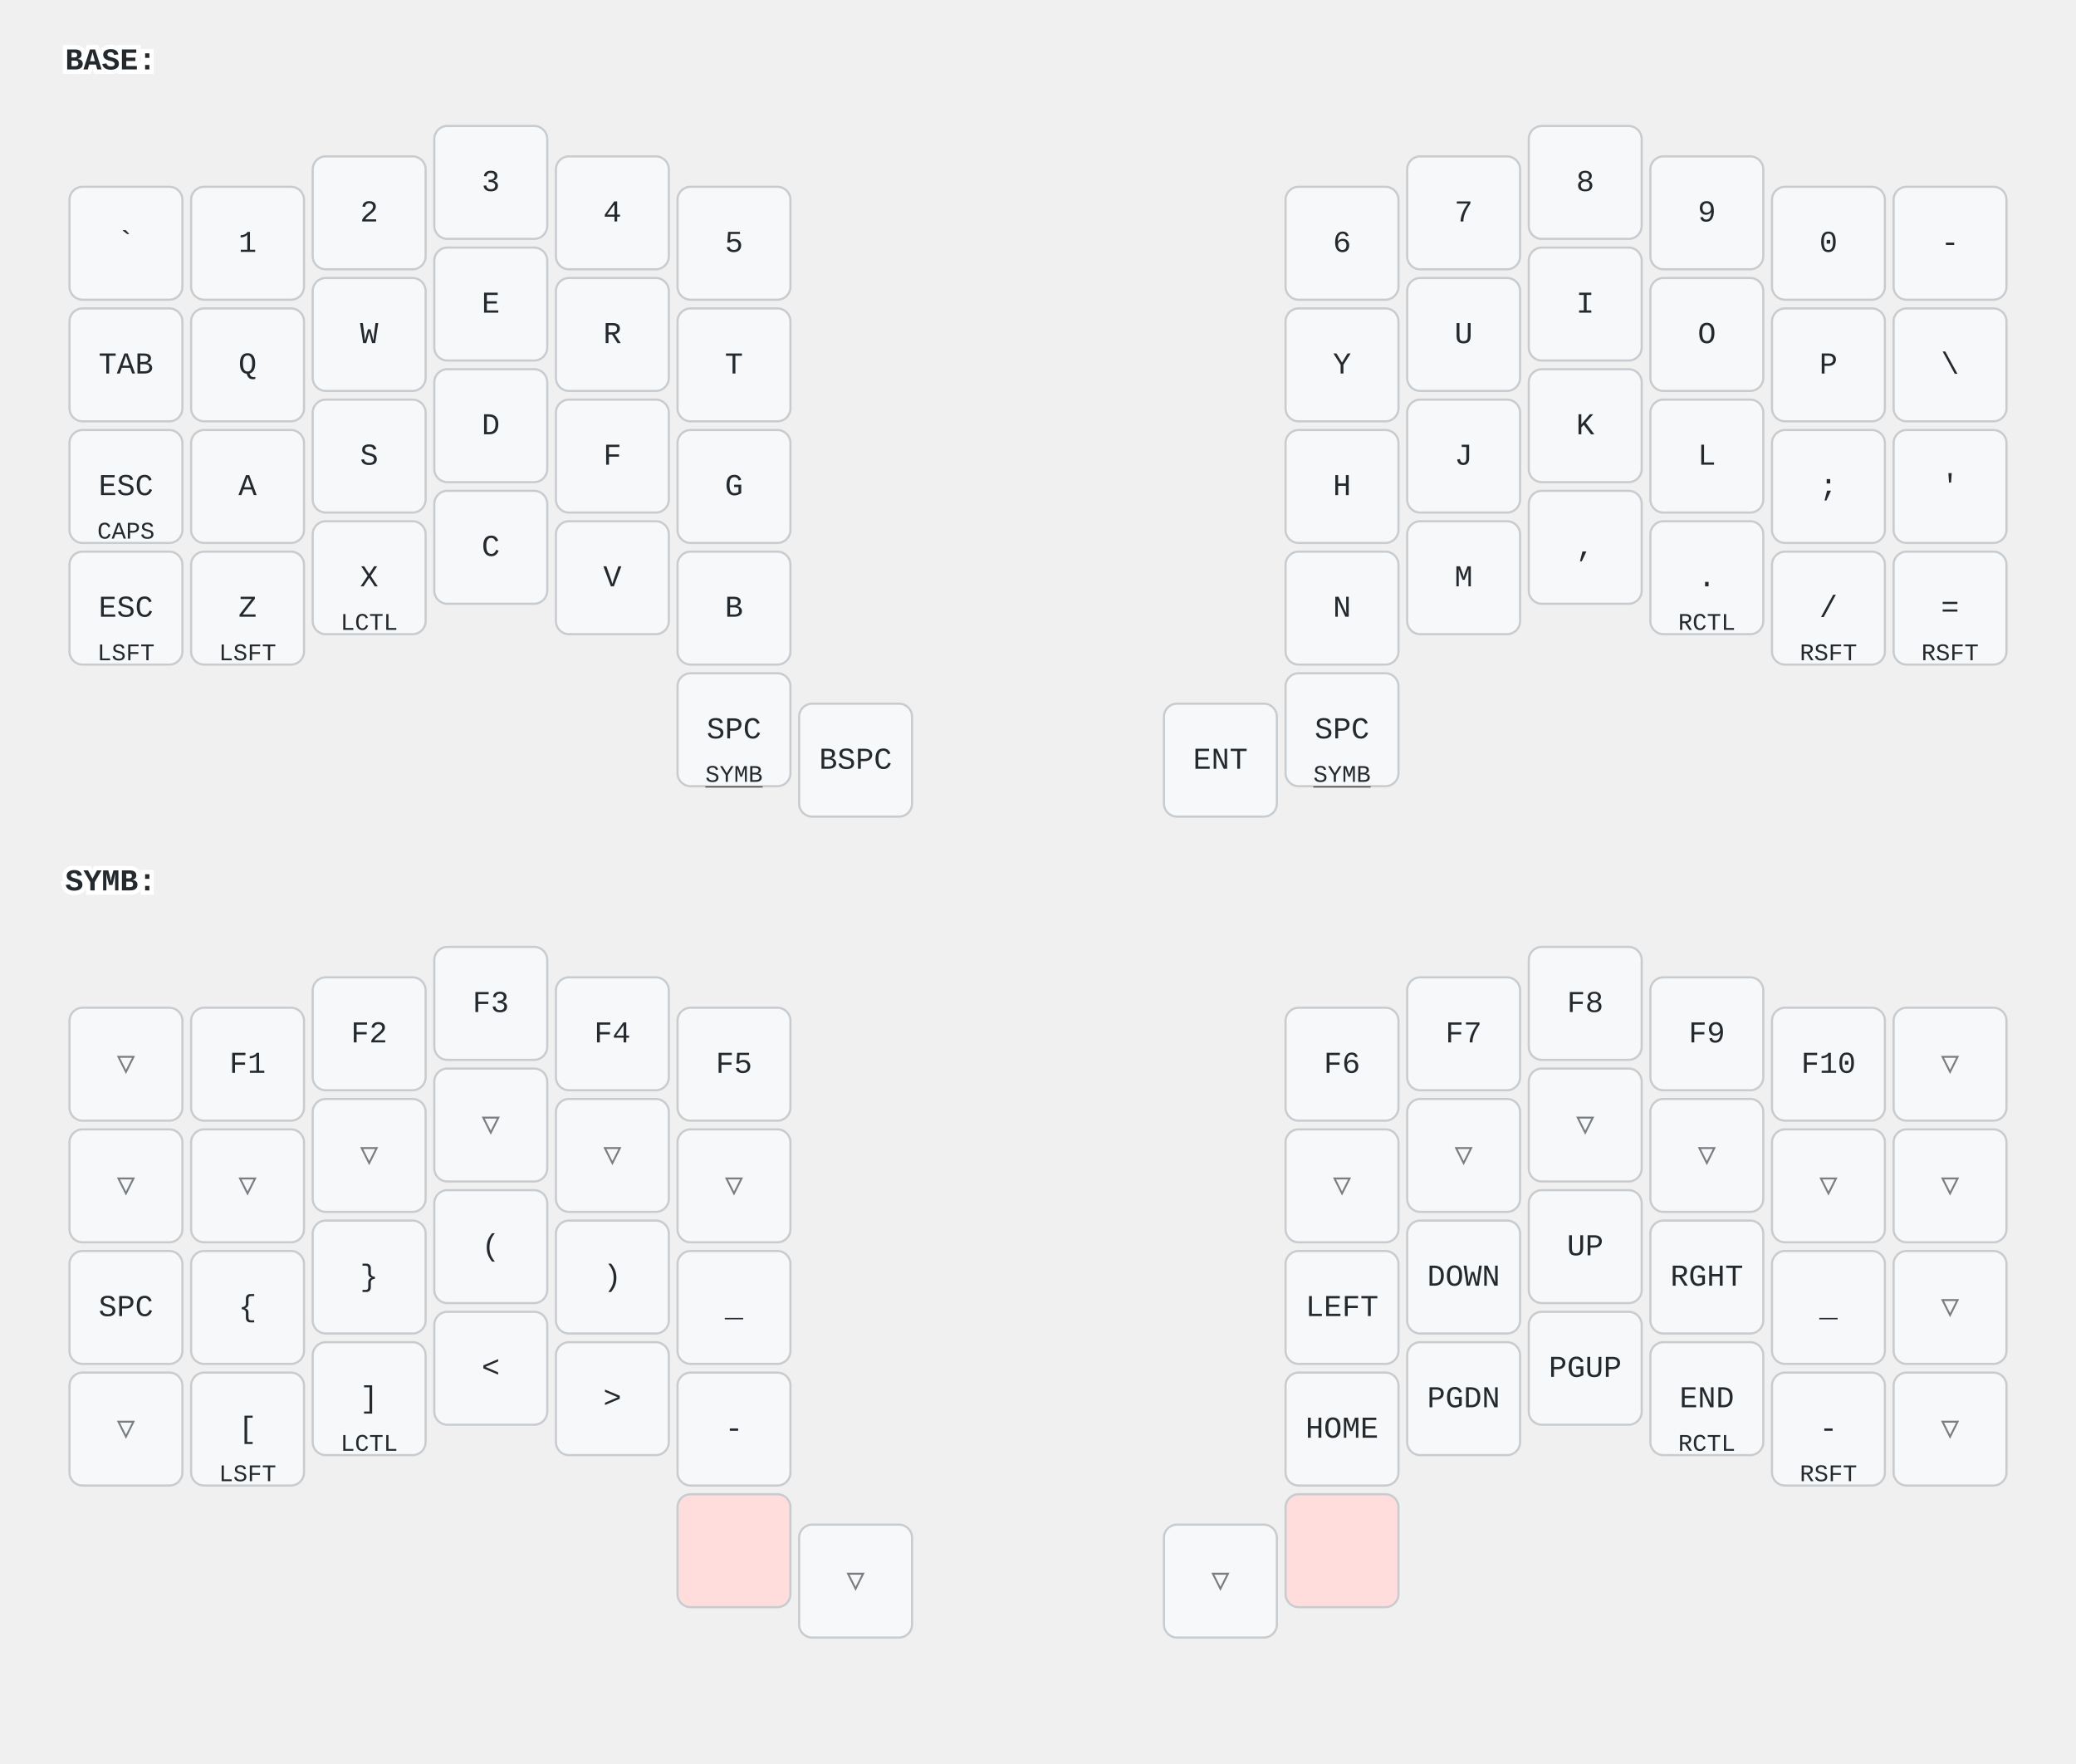
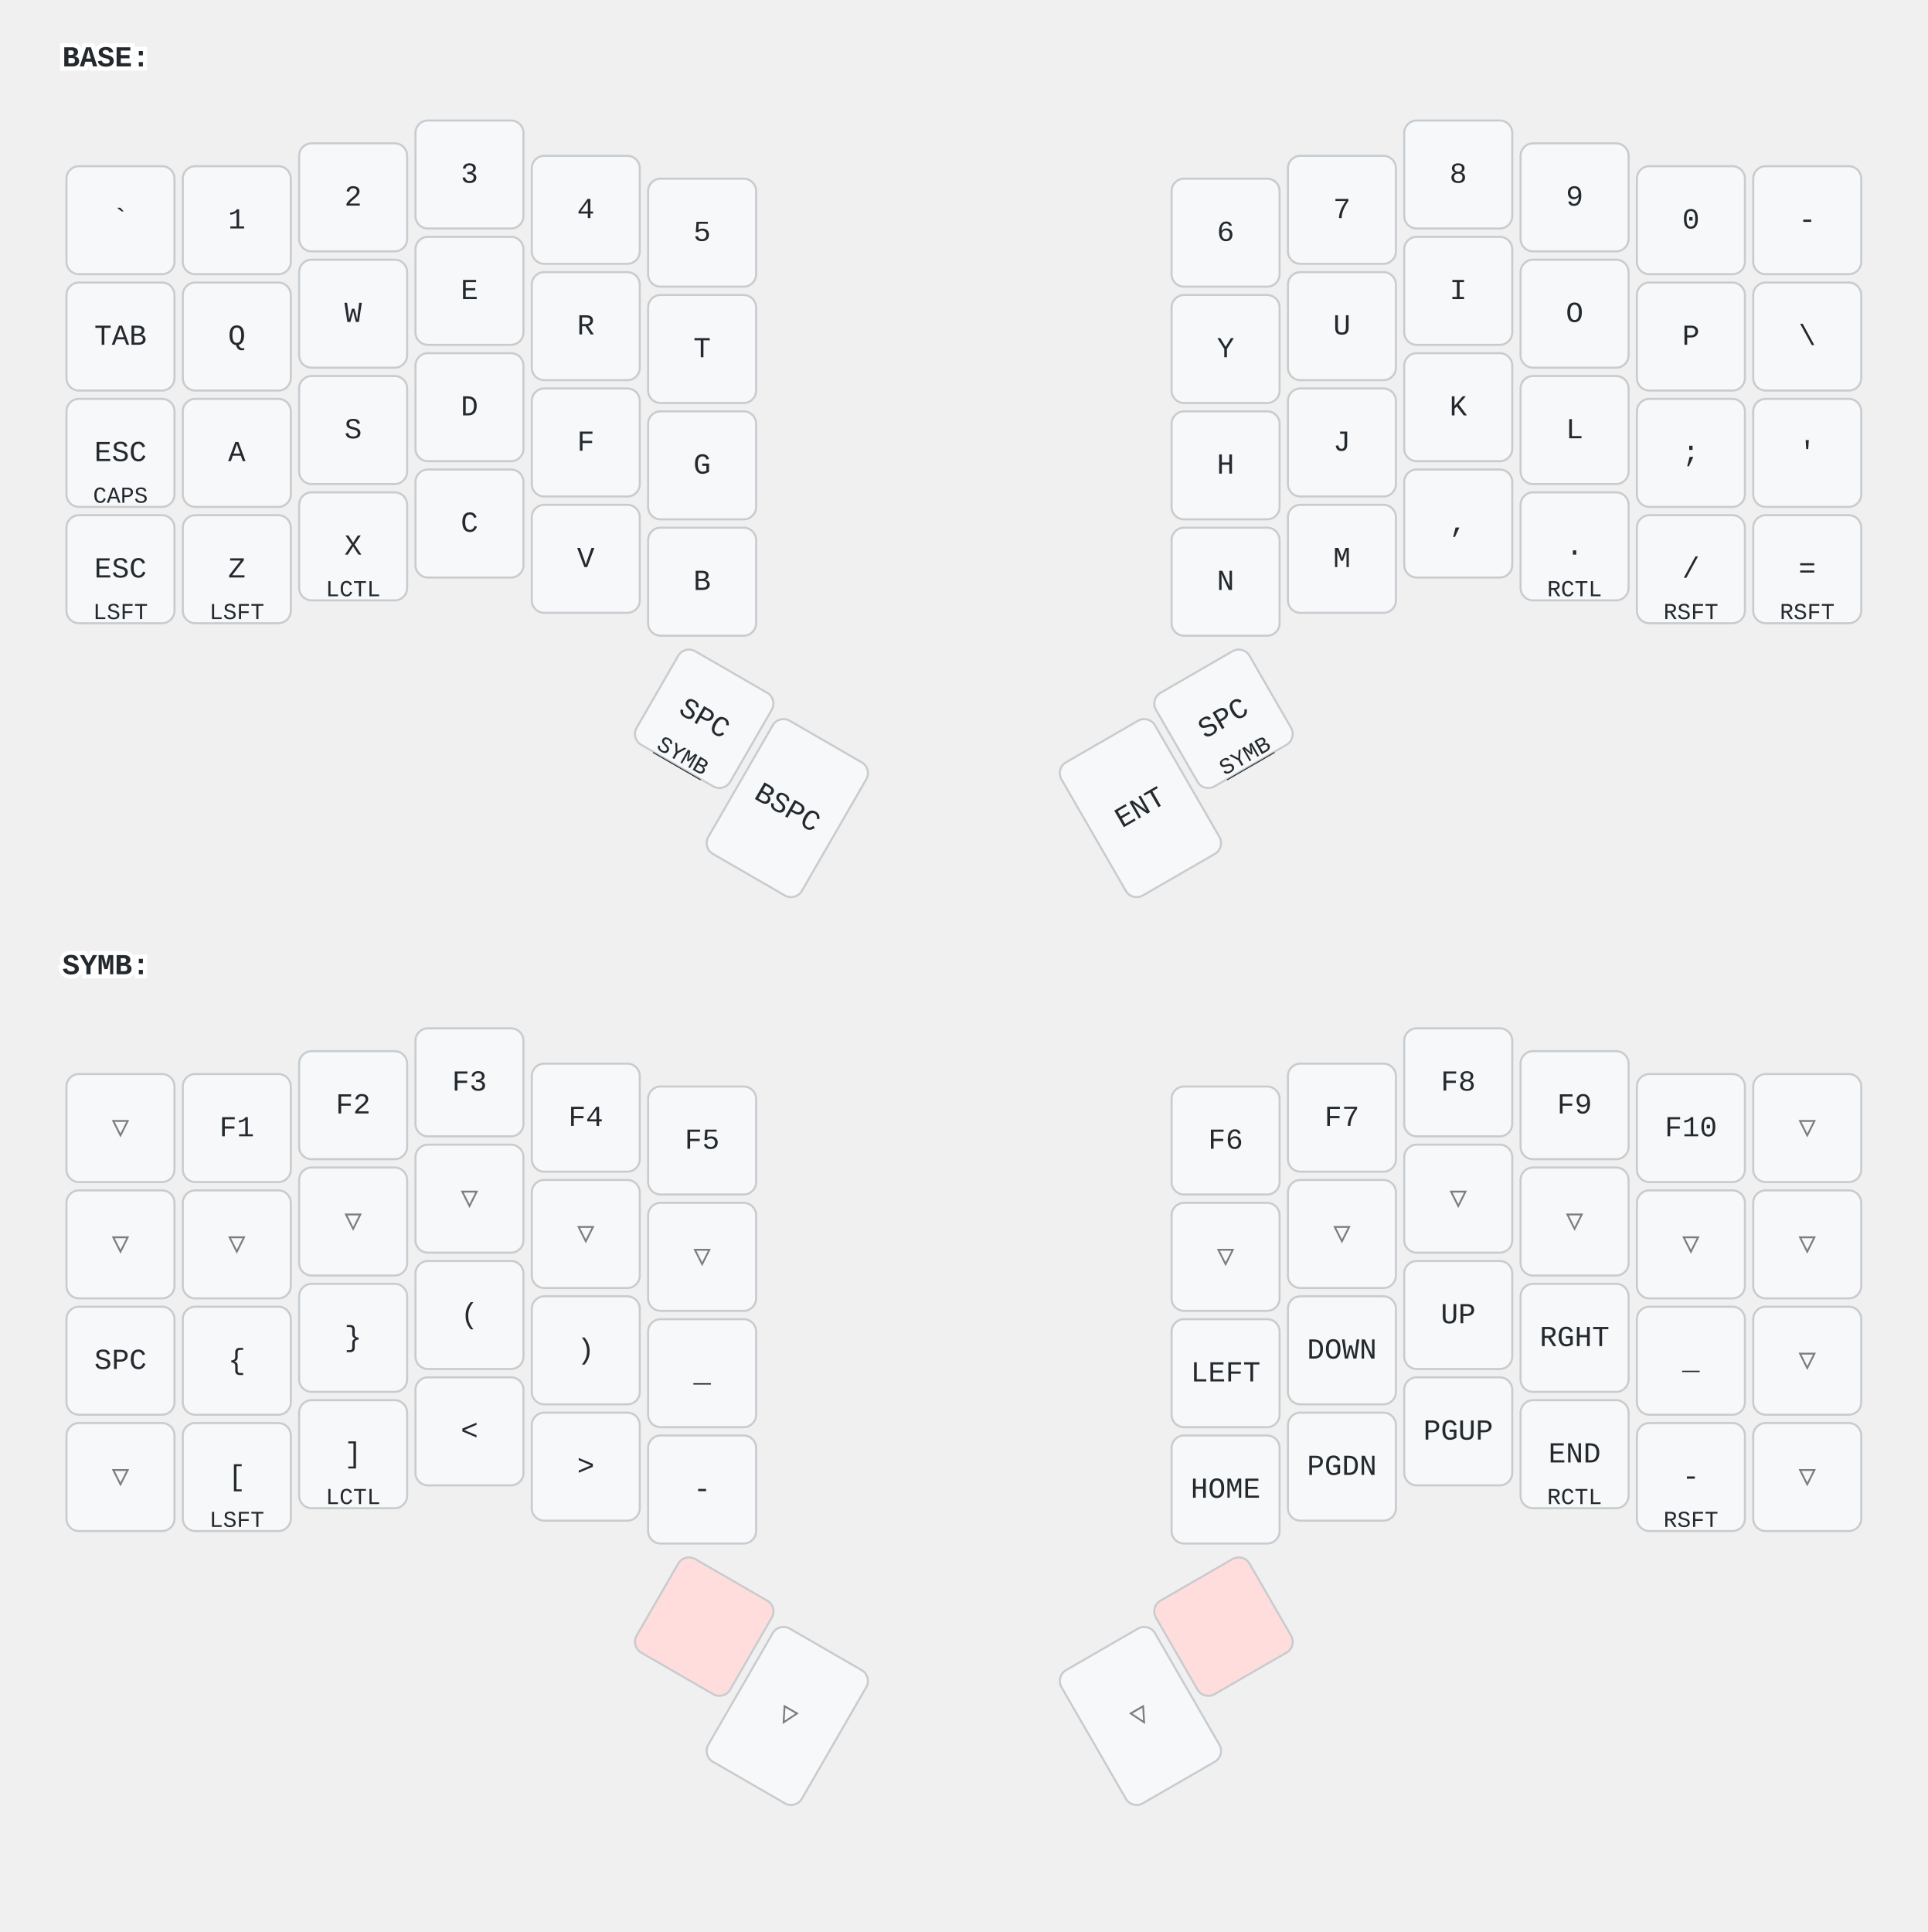
- <svg xmlns="http://www.w3.org/2000/svg" width="956" height="812" viewBox="0 0 956 812" class="keymap">
+ <svg xmlns="http://www.w3.org/2000/svg" width="928" height="930" viewBox="0 0 928 930" class="keymap">
  <style>/* inherit to force styles through use tags */
svg path {
    fill: inherit;
}

/* font and background color specifications */
svg.keymap {
    font-family: SFMono-Regular,Consolas,Liberation Mono,Menlo,monospace;
    font-size: 14px;
    font-kerning: normal;
    text-rendering: optimizeLegibility;
    fill: #24292e;
}

/* default key styling */
rect.key {
    fill: #f6f8fa;
}

rect.key, rect.combo {
    stroke: #c9cccf;
    stroke-width: 1;
}

/* default key side styling, only used is draw_key_sides is set */
rect.side {
    filter: brightness(90%);
}

/* color accent for combo boxes */
rect.combo, rect.combo-separate {
    fill: #cdf;
}

/* color accent for held keys */
rect.held, rect.combo.held {
    fill: #fdd;
}

/* color accent for ghost (optional) keys */
rect.ghost, rect.combo.ghost {
    stroke-dasharray: 4, 4;
    stroke-width: 2;
}

text {
    text-anchor: middle;
    dominant-baseline: middle;
}

/* styling for layer labels */
text.label {
    font-weight: bold;
    text-anchor: start;
    stroke: white;
    stroke-width: 4;
    paint-order: stroke;
}

/* styling for optional footer */
text.footer {
    text-anchor: end;
    dominant-baseline: auto;
    stroke: white;
    stroke-width: 4;
    paint-order: stroke;
}

/* styling for combo tap, and key non-tap label text */
text.combo, text.hold, text.shifted, text.left, text.right, text.tl, text.tr, text.bl, text.br {
    font-size: 11px;
}

text.hold, text.bl, text.br {
    text-anchor: middle;
    dominant-baseline: auto;
}

text.shifted, text.tl, text.tr {
    text-anchor: middle;
    dominant-baseline: hanging;
}

text.left, text.tl, text.bl {
    text-anchor: start;
}

text.right, text.tr, text.br {
    text-anchor: end;
}

text.layer-activator {
    text-decoration: underline;
}

/* styling for hold/shifted label text in combo box */
text.combo.hold, text.combo.shifted, text.combo.left, text.combo.right {
    font-size: 8px;
}

/* lighter symbol for transparent keys */
text.trans {
    fill: #7b7e81;
}

/* styling for combo dendrons */
path.combo {
    stroke-width: 1;
    stroke: gray;
    fill: none;
}

/* Start Tabler Icons Cleanup */
/* cannot use height/width with glyphs */
.icon-tabler &gt; path {
    fill: inherit;
    stroke: inherit;
    stroke-width: 2;
}
/* hide tabler's default box */
.icon-tabler &gt; path[stroke="none"][fill="none"] {
    visibility: hidden;
}
/* End Tabler Icons Cleanup */

@media (prefers-color-scheme: dark) {
svg.keymap { fill: #d1d6db; }
rect.key { fill: #3f4750; }
rect.key, rect.combo { stroke: #60666c; }
rect.combo, rect.combo-separate { fill: #1f3d7a; }
rect.held, rect.combo.held { fill: #854747; }
text.label, text.footer { stroke: black; }
text.trans { fill: #7e8184; }
path.combo { stroke: #7f7f7f; }

}</style>
  <g transform="translate(30, 0)" class="layer-BASE">
    <text x="0" y="28" class="label" id="BASE">BASE:</text>
    <g transform="translate(0, 56)">
-       <g transform="translate(28, 56)" class="key keypos-0">
+       <g transform="translate(28, 50)" class="key keypos-0">
        <rect rx="6" ry="6" x="-26" y="-26" width="52" height="52" class="key" />
        <text x="0" y="0" class="key tap">`</text>
      </g>
-       <g transform="translate(84, 56)" class="key keypos-1">
+       <g transform="translate(84, 50)" class="key keypos-1">
        <rect rx="6" ry="6" x="-26" y="-26" width="52" height="52" class="key" />
        <text x="0" y="0" class="key tap">1</text>
      </g>
-       <g transform="translate(140, 42)" class="key keypos-2">
+       <g transform="translate(140, 39)" class="key keypos-2">
        <rect rx="6" ry="6" x="-26" y="-26" width="52" height="52" class="key" />
        <text x="0" y="0" class="key tap">2</text>
      </g>
      <g transform="translate(196, 28)" class="key keypos-3">
        <rect rx="6" ry="6" x="-26" y="-26" width="52" height="52" class="key" />
        <text x="0" y="0" class="key tap">3</text>
      </g>
-       <g transform="translate(252, 42)" class="key keypos-4">
+       <g transform="translate(252, 45)" class="key keypos-4">
        <rect rx="6" ry="6" x="-26" y="-26" width="52" height="52" class="key" />
        <text x="0" y="0" class="key tap">4</text>
      </g>
      <g transform="translate(308, 56)" class="key keypos-5">
        <rect rx="6" ry="6" x="-26" y="-26" width="52" height="52" class="key" />
        <text x="0" y="0" class="key tap">5</text>
      </g>
-       <g transform="translate(588, 56)" class="key keypos-6">
+       <g transform="translate(560, 56)" class="key keypos-6">
        <rect rx="6" ry="6" x="-26" y="-26" width="52" height="52" class="key" />
        <text x="0" y="0" class="key tap">6</text>
      </g>
-       <g transform="translate(644, 42)" class="key keypos-7">
+       <g transform="translate(616, 45)" class="key keypos-7">
        <rect rx="6" ry="6" x="-26" y="-26" width="52" height="52" class="key" />
        <text x="0" y="0" class="key tap">7</text>
      </g>
-       <g transform="translate(700, 28)" class="key keypos-8">
+       <g transform="translate(672, 28)" class="key keypos-8">
        <rect rx="6" ry="6" x="-26" y="-26" width="52" height="52" class="key" />
        <text x="0" y="0" class="key tap">8</text>
      </g>
-       <g transform="translate(756, 42)" class="key keypos-9">
+       <g transform="translate(728, 39)" class="key keypos-9">
        <rect rx="6" ry="6" x="-26" y="-26" width="52" height="52" class="key" />
        <text x="0" y="0" class="key tap">9</text>
      </g>
-       <g transform="translate(812, 56)" class="key keypos-10">
+       <g transform="translate(784, 50)" class="key keypos-10">
        <rect rx="6" ry="6" x="-26" y="-26" width="52" height="52" class="key" />
        <text x="0" y="0" class="key tap">0</text>
      </g>
-       <g transform="translate(868, 56)" class="key keypos-11">
+       <g transform="translate(840, 50)" class="key keypos-11">
        <rect rx="6" ry="6" x="-26" y="-26" width="52" height="52" class="key" />
        <text x="0" y="0" class="key tap">-</text>
      </g>
-       <g transform="translate(28, 112)" class="key keypos-12">
+       <g transform="translate(28, 106)" class="key keypos-12">
        <rect rx="6" ry="6" x="-26" y="-26" width="52" height="52" class="key" />
        <text x="0" y="0" class="key tap">TAB</text>
      </g>
-       <g transform="translate(84, 112)" class="key keypos-13">
+       <g transform="translate(84, 106)" class="key keypos-13">
        <rect rx="6" ry="6" x="-26" y="-26" width="52" height="52" class="key" />
        <text x="0" y="0" class="key tap">Q</text>
      </g>
-       <g transform="translate(140, 98)" class="key keypos-14">
+       <g transform="translate(140, 95)" class="key keypos-14">
        <rect rx="6" ry="6" x="-26" y="-26" width="52" height="52" class="key" />
        <text x="0" y="0" class="key tap">W</text>
      </g>
      <g transform="translate(196, 84)" class="key keypos-15">
        <rect rx="6" ry="6" x="-26" y="-26" width="52" height="52" class="key" />
        <text x="0" y="0" class="key tap">E</text>
      </g>
-       <g transform="translate(252, 98)" class="key keypos-16">
+       <g transform="translate(252, 101)" class="key keypos-16">
        <rect rx="6" ry="6" x="-26" y="-26" width="52" height="52" class="key" />
        <text x="0" y="0" class="key tap">R</text>
      </g>
      <g transform="translate(308, 112)" class="key keypos-17">
        <rect rx="6" ry="6" x="-26" y="-26" width="52" height="52" class="key" />
        <text x="0" y="0" class="key tap">T</text>
      </g>
-       <g transform="translate(588, 112)" class="key keypos-18">
+       <g transform="translate(560, 112)" class="key keypos-18">
        <rect rx="6" ry="6" x="-26" y="-26" width="52" height="52" class="key" />
        <text x="0" y="0" class="key tap">Y</text>
      </g>
-       <g transform="translate(644, 98)" class="key keypos-19">
+       <g transform="translate(616, 101)" class="key keypos-19">
        <rect rx="6" ry="6" x="-26" y="-26" width="52" height="52" class="key" />
        <text x="0" y="0" class="key tap">U</text>
      </g>
-       <g transform="translate(700, 84)" class="key keypos-20">
+       <g transform="translate(672, 84)" class="key keypos-20">
        <rect rx="6" ry="6" x="-26" y="-26" width="52" height="52" class="key" />
        <text x="0" y="0" class="key tap">I</text>
      </g>
-       <g transform="translate(756, 98)" class="key keypos-21">
+       <g transform="translate(728, 95)" class="key keypos-21">
        <rect rx="6" ry="6" x="-26" y="-26" width="52" height="52" class="key" />
        <text x="0" y="0" class="key tap">O</text>
      </g>
-       <g transform="translate(812, 112)" class="key keypos-22">
+       <g transform="translate(784, 106)" class="key keypos-22">
        <rect rx="6" ry="6" x="-26" y="-26" width="52" height="52" class="key" />
        <text x="0" y="0" class="key tap">P</text>
      </g>
-       <g transform="translate(868, 112)" class="key keypos-23">
+       <g transform="translate(840, 106)" class="key keypos-23">
        <rect rx="6" ry="6" x="-26" y="-26" width="52" height="52" class="key" />
        <text x="0" y="0" class="key tap">\</text>
      </g>
-       <g transform="translate(28, 168)" class="key keypos-24">
+       <g transform="translate(28, 162)" class="key keypos-24">
        <rect rx="6" ry="6" x="-26" y="-26" width="52" height="52" class="key" />
        <text x="0" y="0" class="key tap">ESC</text>
        <text x="0" y="24" class="key hold">CAPS</text>
      </g>
-       <g transform="translate(84, 168)" class="key keypos-25">
+       <g transform="translate(84, 162)" class="key keypos-25">
        <rect rx="6" ry="6" x="-26" y="-26" width="52" height="52" class="key" />
        <text x="0" y="0" class="key tap">A</text>
      </g>
-       <g transform="translate(140, 154)" class="key keypos-26">
+       <g transform="translate(140, 151)" class="key keypos-26">
        <rect rx="6" ry="6" x="-26" y="-26" width="52" height="52" class="key" />
        <text x="0" y="0" class="key tap">S</text>
      </g>
      <g transform="translate(196, 140)" class="key keypos-27">
        <rect rx="6" ry="6" x="-26" y="-26" width="52" height="52" class="key" />
        <text x="0" y="0" class="key tap">D</text>
      </g>
-       <g transform="translate(252, 154)" class="key keypos-28">
+       <g transform="translate(252, 157)" class="key keypos-28">
        <rect rx="6" ry="6" x="-26" y="-26" width="52" height="52" class="key" />
        <text x="0" y="0" class="key tap">F</text>
      </g>
      <g transform="translate(308, 168)" class="key keypos-29">
        <rect rx="6" ry="6" x="-26" y="-26" width="52" height="52" class="key" />
        <text x="0" y="0" class="key tap">G</text>
      </g>
-       <g transform="translate(588, 168)" class="key keypos-30">
+       <g transform="translate(560, 168)" class="key keypos-30">
        <rect rx="6" ry="6" x="-26" y="-26" width="52" height="52" class="key" />
        <text x="0" y="0" class="key tap">H</text>
      </g>
-       <g transform="translate(644, 154)" class="key keypos-31">
+       <g transform="translate(616, 157)" class="key keypos-31">
        <rect rx="6" ry="6" x="-26" y="-26" width="52" height="52" class="key" />
        <text x="0" y="0" class="key tap">J</text>
      </g>
-       <g transform="translate(700, 140)" class="key keypos-32">
+       <g transform="translate(672, 140)" class="key keypos-32">
        <rect rx="6" ry="6" x="-26" y="-26" width="52" height="52" class="key" />
        <text x="0" y="0" class="key tap">K</text>
      </g>
-       <g transform="translate(756, 154)" class="key keypos-33">
+       <g transform="translate(728, 151)" class="key keypos-33">
        <rect rx="6" ry="6" x="-26" y="-26" width="52" height="52" class="key" />
        <text x="0" y="0" class="key tap">L</text>
      </g>
-       <g transform="translate(812, 168)" class="key keypos-34">
+       <g transform="translate(784, 162)" class="key keypos-34">
        <rect rx="6" ry="6" x="-26" y="-26" width="52" height="52" class="key" />
        <text x="0" y="0" class="key tap">;</text>
      </g>
-       <g transform="translate(868, 168)" class="key keypos-35">
+       <g transform="translate(840, 162)" class="key keypos-35">
        <rect rx="6" ry="6" x="-26" y="-26" width="52" height="52" class="key" />
        <text x="0" y="0" class="key tap">'</text>
      </g>
-       <g transform="translate(28, 224)" class="key keypos-36">
+       <g transform="translate(28, 218)" class="key keypos-36">
        <rect rx="6" ry="6" x="-26" y="-26" width="52" height="52" class="key" />
        <text x="0" y="0" class="key tap">ESC</text>
        <text x="0" y="24" class="key hold">LSFT</text>
      </g>
-       <g transform="translate(84, 224)" class="key keypos-37">
+       <g transform="translate(84, 218)" class="key keypos-37">
        <rect rx="6" ry="6" x="-26" y="-26" width="52" height="52" class="key" />
        <text x="0" y="0" class="key tap">Z</text>
        <text x="0" y="24" class="key hold">LSFT</text>
      </g>
-       <g transform="translate(140, 210)" class="key keypos-38">
+       <g transform="translate(140, 207)" class="key keypos-38">
        <rect rx="6" ry="6" x="-26" y="-26" width="52" height="52" class="key" />
        <text x="0" y="0" class="key tap">X</text>
        <text x="0" y="24" class="key hold">LCTL</text>
      </g>
      <g transform="translate(196, 196)" class="key keypos-39">
        <rect rx="6" ry="6" x="-26" y="-26" width="52" height="52" class="key" />
        <text x="0" y="0" class="key tap">C</text>
      </g>
-       <g transform="translate(252, 210)" class="key keypos-40">
+       <g transform="translate(252, 213)" class="key keypos-40">
        <rect rx="6" ry="6" x="-26" y="-26" width="52" height="52" class="key" />
        <text x="0" y="0" class="key tap">V</text>
      </g>
      <g transform="translate(308, 224)" class="key keypos-41">
        <rect rx="6" ry="6" x="-26" y="-26" width="52" height="52" class="key" />
        <text x="0" y="0" class="key tap">B</text>
      </g>
-       <g transform="translate(588, 224)" class="key keypos-42">
+       <g transform="translate(560, 224)" class="key keypos-42">
        <rect rx="6" ry="6" x="-26" y="-26" width="52" height="52" class="key" />
        <text x="0" y="0" class="key tap">N</text>
      </g>
-       <g transform="translate(644, 210)" class="key keypos-43">
+       <g transform="translate(616, 213)" class="key keypos-43">
        <rect rx="6" ry="6" x="-26" y="-26" width="52" height="52" class="key" />
        <text x="0" y="0" class="key tap">M</text>
      </g>
-       <g transform="translate(700, 196)" class="key keypos-44">
+       <g transform="translate(672, 196)" class="key keypos-44">
        <rect rx="6" ry="6" x="-26" y="-26" width="52" height="52" class="key" />
        <text x="0" y="0" class="key tap">,</text>
      </g>
-       <g transform="translate(756, 210)" class="key keypos-45">
+       <g transform="translate(728, 207)" class="key keypos-45">
        <rect rx="6" ry="6" x="-26" y="-26" width="52" height="52" class="key" />
        <text x="0" y="0" class="key tap">.</text>
        <text x="0" y="24" class="key hold">RCTL</text>
      </g>
-       <g transform="translate(812, 224)" class="key keypos-46">
+       <g transform="translate(784, 218)" class="key keypos-46">
        <rect rx="6" ry="6" x="-26" y="-26" width="52" height="52" class="key" />
        <text x="0" y="0" class="key tap">/</text>
        <text x="0" y="24" class="key hold">RSFT</text>
      </g>
-       <g transform="translate(868, 224)" class="key keypos-47">
+       <g transform="translate(840, 218)" class="key keypos-47">
        <rect rx="6" ry="6" x="-26" y="-26" width="52" height="52" class="key" />
        <text x="0" y="0" class="key tap">=</text>
        <text x="0" y="24" class="key hold">RSFT</text>
      </g>
-       <g transform="translate(308, 280)" class="key keypos-48">
+       <g transform="translate(309, 290) rotate(30.0)" class="key keypos-48">
        <rect rx="6" ry="6" x="-26" y="-26" width="52" height="52" class="key" />
        <text x="0" y="0" class="key tap">SPC</text>
        <a href="#SYMB">
          <text x="0" y="24" class="key hold layer-activator">SYMB</text>
        </a>
      </g>
-       <g transform="translate(364, 294)" class="key keypos-49">
-         <rect rx="6" ry="6" x="-26" y="-26" width="52" height="52" class="key" />
+       <g transform="translate(349, 333) rotate(30.0)" class="key keypos-49">
+         <rect rx="6" ry="6" x="-26" y="-37" width="52" height="74" class="key" />
        <text x="0" y="0" class="key tap">BSPC</text>
      </g>
-       <g transform="translate(532, 294)" class="key keypos-50">
-         <rect rx="6" ry="6" x="-26" y="-26" width="52" height="52" class="key" />
+       <g transform="translate(519, 333) rotate(-30.0)" class="key keypos-50">
+         <rect rx="6" ry="6" x="-26" y="-37" width="52" height="74" class="key" />
        <text x="0" y="0" class="key tap">ENT</text>
      </g>
-       <g transform="translate(588, 280)" class="key keypos-51">
+       <g transform="translate(559, 290) rotate(-30.0)" class="key keypos-51">
        <rect rx="6" ry="6" x="-26" y="-26" width="52" height="52" class="key" />
        <text x="0" y="0" class="key tap">SPC</text>
        <a href="#SYMB">
          <text x="0" y="24" class="key hold layer-activator">SYMB</text>
        </a>
      </g>
    </g>
  </g>
-   <g transform="translate(30, 378)" class="layer-SYMB">
+   <g transform="translate(30, 437)" class="layer-SYMB">
    <text x="0" y="28" class="label" id="SYMB">SYMB:</text>
    <g transform="translate(0, 56)">
-       <g transform="translate(28, 56)" class="key trans keypos-0">
-         <rect rx="6" ry="6" x="-26" y="-26" width="52" height="52" class="key trans" />
-         <text x="0" y="0" class="key trans tap">▽</text>
-       </g>
-       <g transform="translate(84, 56)" class="key keypos-1">
+       <g transform="translate(28, 50)" class="key trans keypos-0">
+         <rect rx="6" ry="6" x="-26" y="-26" width="52" height="52" class="key trans" />
+         <text x="0" y="0" class="key trans tap">▽</text>
+       </g>
+       <g transform="translate(84, 50)" class="key keypos-1">
        <rect rx="6" ry="6" x="-26" y="-26" width="52" height="52" class="key" />
        <text x="0" y="0" class="key tap">F1</text>
      </g>
-       <g transform="translate(140, 42)" class="key keypos-2">
+       <g transform="translate(140, 39)" class="key keypos-2">
        <rect rx="6" ry="6" x="-26" y="-26" width="52" height="52" class="key" />
        <text x="0" y="0" class="key tap">F2</text>
      </g>
      <g transform="translate(196, 28)" class="key keypos-3">
        <rect rx="6" ry="6" x="-26" y="-26" width="52" height="52" class="key" />
        <text x="0" y="0" class="key tap">F3</text>
      </g>
-       <g transform="translate(252, 42)" class="key keypos-4">
+       <g transform="translate(252, 45)" class="key keypos-4">
        <rect rx="6" ry="6" x="-26" y="-26" width="52" height="52" class="key" />
        <text x="0" y="0" class="key tap">F4</text>
      </g>
      <g transform="translate(308, 56)" class="key keypos-5">
        <rect rx="6" ry="6" x="-26" y="-26" width="52" height="52" class="key" />
        <text x="0" y="0" class="key tap">F5</text>
      </g>
-       <g transform="translate(588, 56)" class="key keypos-6">
+       <g transform="translate(560, 56)" class="key keypos-6">
        <rect rx="6" ry="6" x="-26" y="-26" width="52" height="52" class="key" />
        <text x="0" y="0" class="key tap">F6</text>
      </g>
-       <g transform="translate(644, 42)" class="key keypos-7">
+       <g transform="translate(616, 45)" class="key keypos-7">
        <rect rx="6" ry="6" x="-26" y="-26" width="52" height="52" class="key" />
        <text x="0" y="0" class="key tap">F7</text>
      </g>
-       <g transform="translate(700, 28)" class="key keypos-8">
+       <g transform="translate(672, 28)" class="key keypos-8">
        <rect rx="6" ry="6" x="-26" y="-26" width="52" height="52" class="key" />
        <text x="0" y="0" class="key tap">F8</text>
      </g>
-       <g transform="translate(756, 42)" class="key keypos-9">
+       <g transform="translate(728, 39)" class="key keypos-9">
        <rect rx="6" ry="6" x="-26" y="-26" width="52" height="52" class="key" />
        <text x="0" y="0" class="key tap">F9</text>
      </g>
-       <g transform="translate(812, 56)" class="key keypos-10">
+       <g transform="translate(784, 50)" class="key keypos-10">
        <rect rx="6" ry="6" x="-26" y="-26" width="52" height="52" class="key" />
        <text x="0" y="0" class="key tap">F10</text>
      </g>
-       <g transform="translate(868, 56)" class="key trans keypos-11">
-         <rect rx="6" ry="6" x="-26" y="-26" width="52" height="52" class="key trans" />
-         <text x="0" y="0" class="key trans tap">▽</text>
-       </g>
-       <g transform="translate(28, 112)" class="key trans keypos-12">
-         <rect rx="6" ry="6" x="-26" y="-26" width="52" height="52" class="key trans" />
-         <text x="0" y="0" class="key trans tap">▽</text>
-       </g>
-       <g transform="translate(84, 112)" class="key trans keypos-13">
-         <rect rx="6" ry="6" x="-26" y="-26" width="52" height="52" class="key trans" />
-         <text x="0" y="0" class="key trans tap">▽</text>
-       </g>
-       <g transform="translate(140, 98)" class="key trans keypos-14">
+       <g transform="translate(840, 50)" class="key trans keypos-11">
+         <rect rx="6" ry="6" x="-26" y="-26" width="52" height="52" class="key trans" />
+         <text x="0" y="0" class="key trans tap">▽</text>
+       </g>
+       <g transform="translate(28, 106)" class="key trans keypos-12">
+         <rect rx="6" ry="6" x="-26" y="-26" width="52" height="52" class="key trans" />
+         <text x="0" y="0" class="key trans tap">▽</text>
+       </g>
+       <g transform="translate(84, 106)" class="key trans keypos-13">
+         <rect rx="6" ry="6" x="-26" y="-26" width="52" height="52" class="key trans" />
+         <text x="0" y="0" class="key trans tap">▽</text>
+       </g>
+       <g transform="translate(140, 95)" class="key trans keypos-14">
        <rect rx="6" ry="6" x="-26" y="-26" width="52" height="52" class="key trans" />
        <text x="0" y="0" class="key trans tap">▽</text>
      </g>
      <g transform="translate(196, 84)" class="key trans keypos-15">
        <rect rx="6" ry="6" x="-26" y="-26" width="52" height="52" class="key trans" />
        <text x="0" y="0" class="key trans tap">▽</text>
      </g>
-       <g transform="translate(252, 98)" class="key trans keypos-16">
+       <g transform="translate(252, 101)" class="key trans keypos-16">
        <rect rx="6" ry="6" x="-26" y="-26" width="52" height="52" class="key trans" />
        <text x="0" y="0" class="key trans tap">▽</text>
      </g>
      <g transform="translate(308, 112)" class="key trans keypos-17">
        <rect rx="6" ry="6" x="-26" y="-26" width="52" height="52" class="key trans" />
        <text x="0" y="0" class="key trans tap">▽</text>
      </g>
-       <g transform="translate(588, 112)" class="key trans keypos-18">
-         <rect rx="6" ry="6" x="-26" y="-26" width="52" height="52" class="key trans" />
-         <text x="0" y="0" class="key trans tap">▽</text>
-       </g>
-       <g transform="translate(644, 98)" class="key trans keypos-19">
-         <rect rx="6" ry="6" x="-26" y="-26" width="52" height="52" class="key trans" />
-         <text x="0" y="0" class="key trans tap">▽</text>
-       </g>
-       <g transform="translate(700, 84)" class="key trans keypos-20">
-         <rect rx="6" ry="6" x="-26" y="-26" width="52" height="52" class="key trans" />
-         <text x="0" y="0" class="key trans tap">▽</text>
-       </g>
-       <g transform="translate(756, 98)" class="key trans keypos-21">
-         <rect rx="6" ry="6" x="-26" y="-26" width="52" height="52" class="key trans" />
-         <text x="0" y="0" class="key trans tap">▽</text>
-       </g>
-       <g transform="translate(812, 112)" class="key trans keypos-22">
-         <rect rx="6" ry="6" x="-26" y="-26" width="52" height="52" class="key trans" />
-         <text x="0" y="0" class="key trans tap">▽</text>
-       </g>
-       <g transform="translate(868, 112)" class="key trans keypos-23">
-         <rect rx="6" ry="6" x="-26" y="-26" width="52" height="52" class="key trans" />
-         <text x="0" y="0" class="key trans tap">▽</text>
-       </g>
-       <g transform="translate(28, 168)" class="key keypos-24">
+       <g transform="translate(560, 112)" class="key trans keypos-18">
+         <rect rx="6" ry="6" x="-26" y="-26" width="52" height="52" class="key trans" />
+         <text x="0" y="0" class="key trans tap">▽</text>
+       </g>
+       <g transform="translate(616, 101)" class="key trans keypos-19">
+         <rect rx="6" ry="6" x="-26" y="-26" width="52" height="52" class="key trans" />
+         <text x="0" y="0" class="key trans tap">▽</text>
+       </g>
+       <g transform="translate(672, 84)" class="key trans keypos-20">
+         <rect rx="6" ry="6" x="-26" y="-26" width="52" height="52" class="key trans" />
+         <text x="0" y="0" class="key trans tap">▽</text>
+       </g>
+       <g transform="translate(728, 95)" class="key trans keypos-21">
+         <rect rx="6" ry="6" x="-26" y="-26" width="52" height="52" class="key trans" />
+         <text x="0" y="0" class="key trans tap">▽</text>
+       </g>
+       <g transform="translate(784, 106)" class="key trans keypos-22">
+         <rect rx="6" ry="6" x="-26" y="-26" width="52" height="52" class="key trans" />
+         <text x="0" y="0" class="key trans tap">▽</text>
+       </g>
+       <g transform="translate(840, 106)" class="key trans keypos-23">
+         <rect rx="6" ry="6" x="-26" y="-26" width="52" height="52" class="key trans" />
+         <text x="0" y="0" class="key trans tap">▽</text>
+       </g>
+       <g transform="translate(28, 162)" class="key keypos-24">
        <rect rx="6" ry="6" x="-26" y="-26" width="52" height="52" class="key" />
        <text x="0" y="0" class="key tap">SPC</text>
      </g>
-       <g transform="translate(84, 168)" class="key keypos-25">
+       <g transform="translate(84, 162)" class="key keypos-25">
        <rect rx="6" ry="6" x="-26" y="-26" width="52" height="52" class="key" />
        <text x="0" y="0" class="key tap">{</text>
      </g>
-       <g transform="translate(140, 154)" class="key keypos-26">
+       <g transform="translate(140, 151)" class="key keypos-26">
        <rect rx="6" ry="6" x="-26" y="-26" width="52" height="52" class="key" />
        <text x="0" y="0" class="key tap">}</text>
      </g>
      <g transform="translate(196, 140)" class="key keypos-27">
        <rect rx="6" ry="6" x="-26" y="-26" width="52" height="52" class="key" />
        <text x="0" y="0" class="key tap">(</text>
      </g>
-       <g transform="translate(252, 154)" class="key keypos-28">
+       <g transform="translate(252, 157)" class="key keypos-28">
        <rect rx="6" ry="6" x="-26" y="-26" width="52" height="52" class="key" />
        <text x="0" y="0" class="key tap">)</text>
      </g>
      <g transform="translate(308, 168)" class="key keypos-29">
        <rect rx="6" ry="6" x="-26" y="-26" width="52" height="52" class="key" />
        <text x="0" y="0" class="key tap">_</text>
      </g>
-       <g transform="translate(588, 168)" class="key keypos-30">
+       <g transform="translate(560, 168)" class="key keypos-30">
        <rect rx="6" ry="6" x="-26" y="-26" width="52" height="52" class="key" />
        <text x="0" y="0" class="key tap">LEFT</text>
      </g>
-       <g transform="translate(644, 154)" class="key keypos-31">
+       <g transform="translate(616, 157)" class="key keypos-31">
        <rect rx="6" ry="6" x="-26" y="-26" width="52" height="52" class="key" />
        <text x="0" y="0" class="key tap">DOWN</text>
      </g>
-       <g transform="translate(700, 140)" class="key keypos-32">
+       <g transform="translate(672, 140)" class="key keypos-32">
        <rect rx="6" ry="6" x="-26" y="-26" width="52" height="52" class="key" />
        <text x="0" y="0" class="key tap">UP</text>
      </g>
-       <g transform="translate(756, 154)" class="key keypos-33">
+       <g transform="translate(728, 151)" class="key keypos-33">
        <rect rx="6" ry="6" x="-26" y="-26" width="52" height="52" class="key" />
        <text x="0" y="0" class="key tap">RGHT</text>
      </g>
-       <g transform="translate(812, 168)" class="key keypos-34">
+       <g transform="translate(784, 162)" class="key keypos-34">
        <rect rx="6" ry="6" x="-26" y="-26" width="52" height="52" class="key" />
        <text x="0" y="0" class="key tap">_</text>
      </g>
-       <g transform="translate(868, 168)" class="key trans keypos-35">
-         <rect rx="6" ry="6" x="-26" y="-26" width="52" height="52" class="key trans" />
-         <text x="0" y="0" class="key trans tap">▽</text>
-       </g>
-       <g transform="translate(28, 224)" class="key trans keypos-36">
-         <rect rx="6" ry="6" x="-26" y="-26" width="52" height="52" class="key trans" />
-         <text x="0" y="0" class="key trans tap">▽</text>
-       </g>
-       <g transform="translate(84, 224)" class="key keypos-37">
+       <g transform="translate(840, 162)" class="key trans keypos-35">
+         <rect rx="6" ry="6" x="-26" y="-26" width="52" height="52" class="key trans" />
+         <text x="0" y="0" class="key trans tap">▽</text>
+       </g>
+       <g transform="translate(28, 218)" class="key trans keypos-36">
+         <rect rx="6" ry="6" x="-26" y="-26" width="52" height="52" class="key trans" />
+         <text x="0" y="0" class="key trans tap">▽</text>
+       </g>
+       <g transform="translate(84, 218)" class="key keypos-37">
        <rect rx="6" ry="6" x="-26" y="-26" width="52" height="52" class="key" />
        <text x="0" y="0" class="key tap">[</text>
        <text x="0" y="24" class="key hold">LSFT</text>
      </g>
-       <g transform="translate(140, 210)" class="key keypos-38">
+       <g transform="translate(140, 207)" class="key keypos-38">
        <rect rx="6" ry="6" x="-26" y="-26" width="52" height="52" class="key" />
        <text x="0" y="0" class="key tap">]</text>
        <text x="0" y="24" class="key hold">LCTL</text>
      </g>
      <g transform="translate(196, 196)" class="key keypos-39">
        <rect rx="6" ry="6" x="-26" y="-26" width="52" height="52" class="key" />
        <text x="0" y="0" class="key tap">&lt;</text>
      </g>
-       <g transform="translate(252, 210)" class="key keypos-40">
+       <g transform="translate(252, 213)" class="key keypos-40">
        <rect rx="6" ry="6" x="-26" y="-26" width="52" height="52" class="key" />
        <text x="0" y="0" class="key tap">&gt;</text>
      </g>
      <g transform="translate(308, 224)" class="key keypos-41">
        <rect rx="6" ry="6" x="-26" y="-26" width="52" height="52" class="key" />
        <text x="0" y="0" class="key tap">-</text>
      </g>
-       <g transform="translate(588, 224)" class="key keypos-42">
+       <g transform="translate(560, 224)" class="key keypos-42">
        <rect rx="6" ry="6" x="-26" y="-26" width="52" height="52" class="key" />
        <text x="0" y="0" class="key tap">HOME</text>
      </g>
-       <g transform="translate(644, 210)" class="key keypos-43">
+       <g transform="translate(616, 213)" class="key keypos-43">
        <rect rx="6" ry="6" x="-26" y="-26" width="52" height="52" class="key" />
        <text x="0" y="0" class="key tap">PGDN</text>
      </g>
-       <g transform="translate(700, 196)" class="key keypos-44">
+       <g transform="translate(672, 196)" class="key keypos-44">
        <rect rx="6" ry="6" x="-26" y="-26" width="52" height="52" class="key" />
        <text x="0" y="0" class="key tap">PGUP</text>
      </g>
-       <g transform="translate(756, 210)" class="key keypos-45">
+       <g transform="translate(728, 207)" class="key keypos-45">
        <rect rx="6" ry="6" x="-26" y="-26" width="52" height="52" class="key" />
        <text x="0" y="0" class="key tap">END</text>
        <text x="0" y="24" class="key hold">RCTL</text>
      </g>
-       <g transform="translate(812, 224)" class="key keypos-46">
+       <g transform="translate(784, 218)" class="key keypos-46">
        <rect rx="6" ry="6" x="-26" y="-26" width="52" height="52" class="key" />
        <text x="0" y="0" class="key tap">-</text>
        <text x="0" y="24" class="key hold">RSFT</text>
      </g>
-       <g transform="translate(868, 224)" class="key trans keypos-47">
-         <rect rx="6" ry="6" x="-26" y="-26" width="52" height="52" class="key trans" />
-         <text x="0" y="0" class="key trans tap">▽</text>
-       </g>
-       <g transform="translate(308, 280)" class="key held keypos-48">
+       <g transform="translate(840, 218)" class="key trans keypos-47">
+         <rect rx="6" ry="6" x="-26" y="-26" width="52" height="52" class="key trans" />
+         <text x="0" y="0" class="key trans tap">▽</text>
+       </g>
+       <g transform="translate(309, 290) rotate(30.0)" class="key held keypos-48">
        <rect rx="6" ry="6" x="-26" y="-26" width="52" height="52" class="key held" />
      </g>
-       <g transform="translate(364, 294)" class="key trans keypos-49">
-         <rect rx="6" ry="6" x="-26" y="-26" width="52" height="52" class="key trans" />
-         <text x="0" y="0" class="key trans tap">▽</text>
-       </g>
-       <g transform="translate(532, 294)" class="key trans keypos-50">
-         <rect rx="6" ry="6" x="-26" y="-26" width="52" height="52" class="key trans" />
-         <text x="0" y="0" class="key trans tap">▽</text>
-       </g>
-       <g transform="translate(588, 280)" class="key held alternate keypos-51">
+       <g transform="translate(349, 333) rotate(30.0)" class="key trans keypos-49">
+         <rect rx="6" ry="6" x="-26" y="-37" width="52" height="74" class="key trans" />
+         <text x="0" y="0" class="key trans tap">▽</text>
+       </g>
+       <g transform="translate(519, 333) rotate(-30.0)" class="key trans keypos-50">
+         <rect rx="6" ry="6" x="-26" y="-37" width="52" height="74" class="key trans" />
+         <text x="0" y="0" class="key trans tap">▽</text>
+       </g>
+       <g transform="translate(559, 290) rotate(-30.0)" class="key held alternate keypos-51">
        <rect rx="6" ry="6" x="-26" y="-26" width="52" height="52" class="key held alternate" />
      </g>
    </g>
  </g>
</svg>
